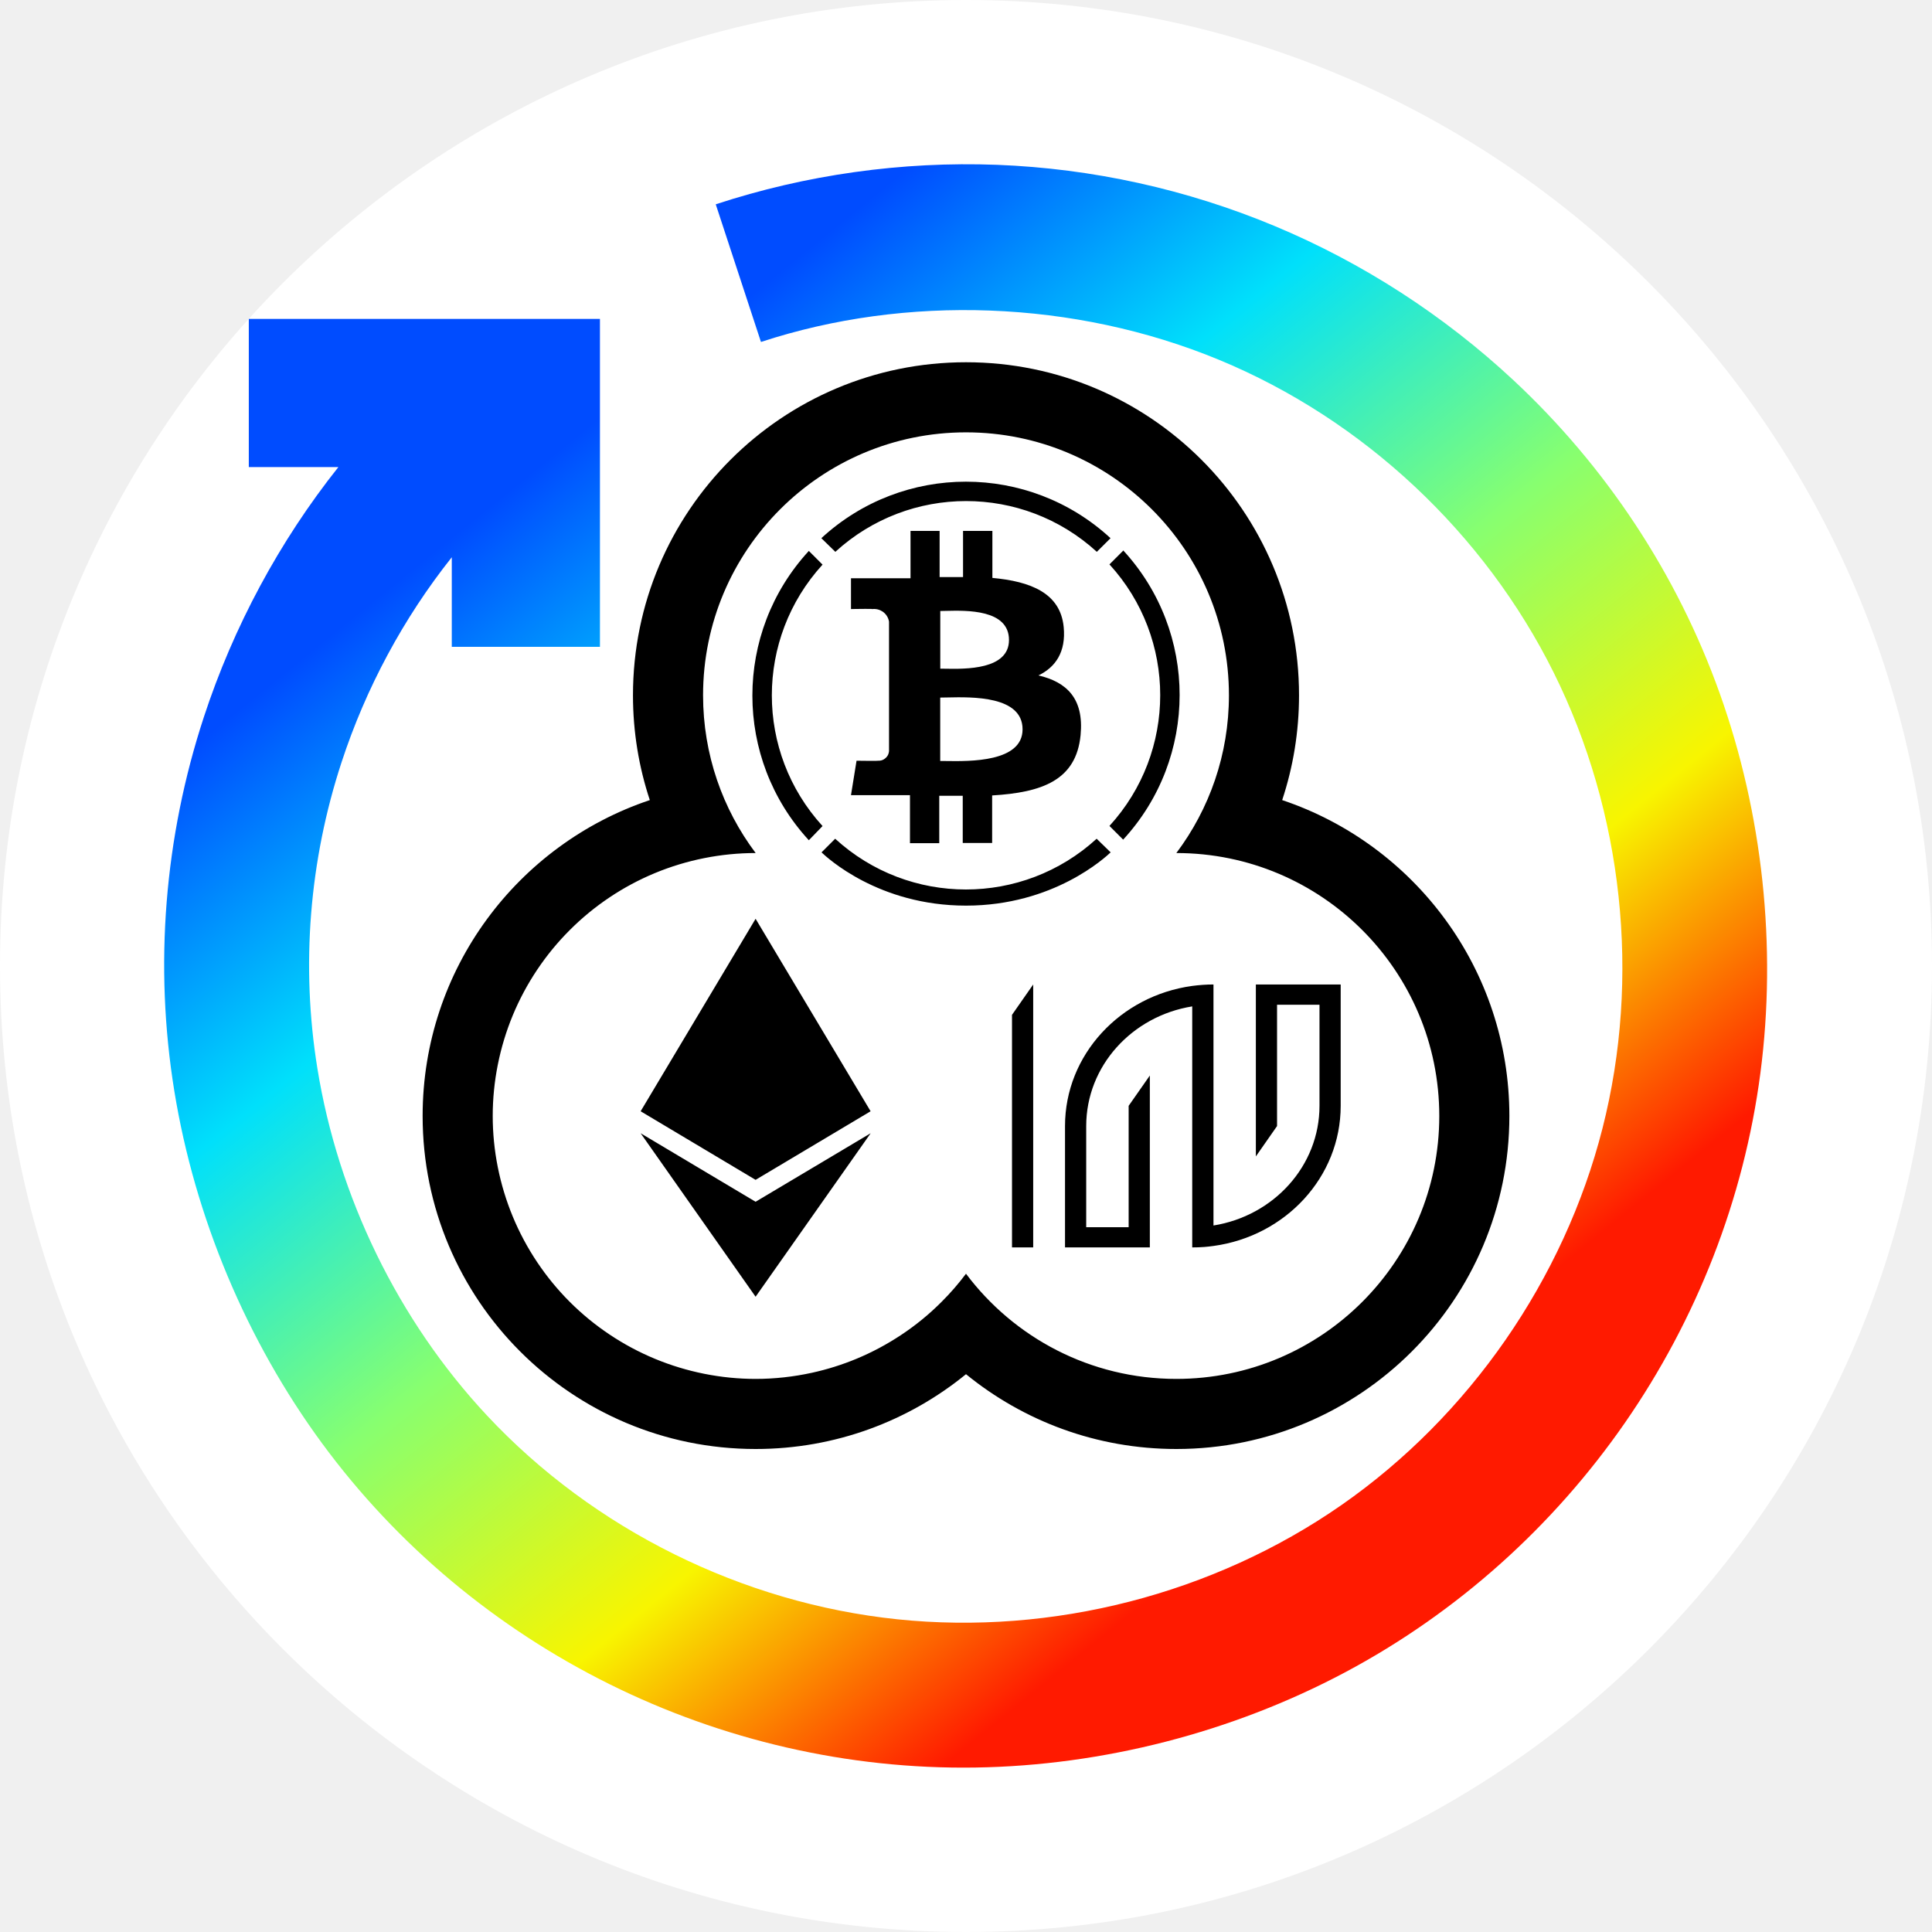
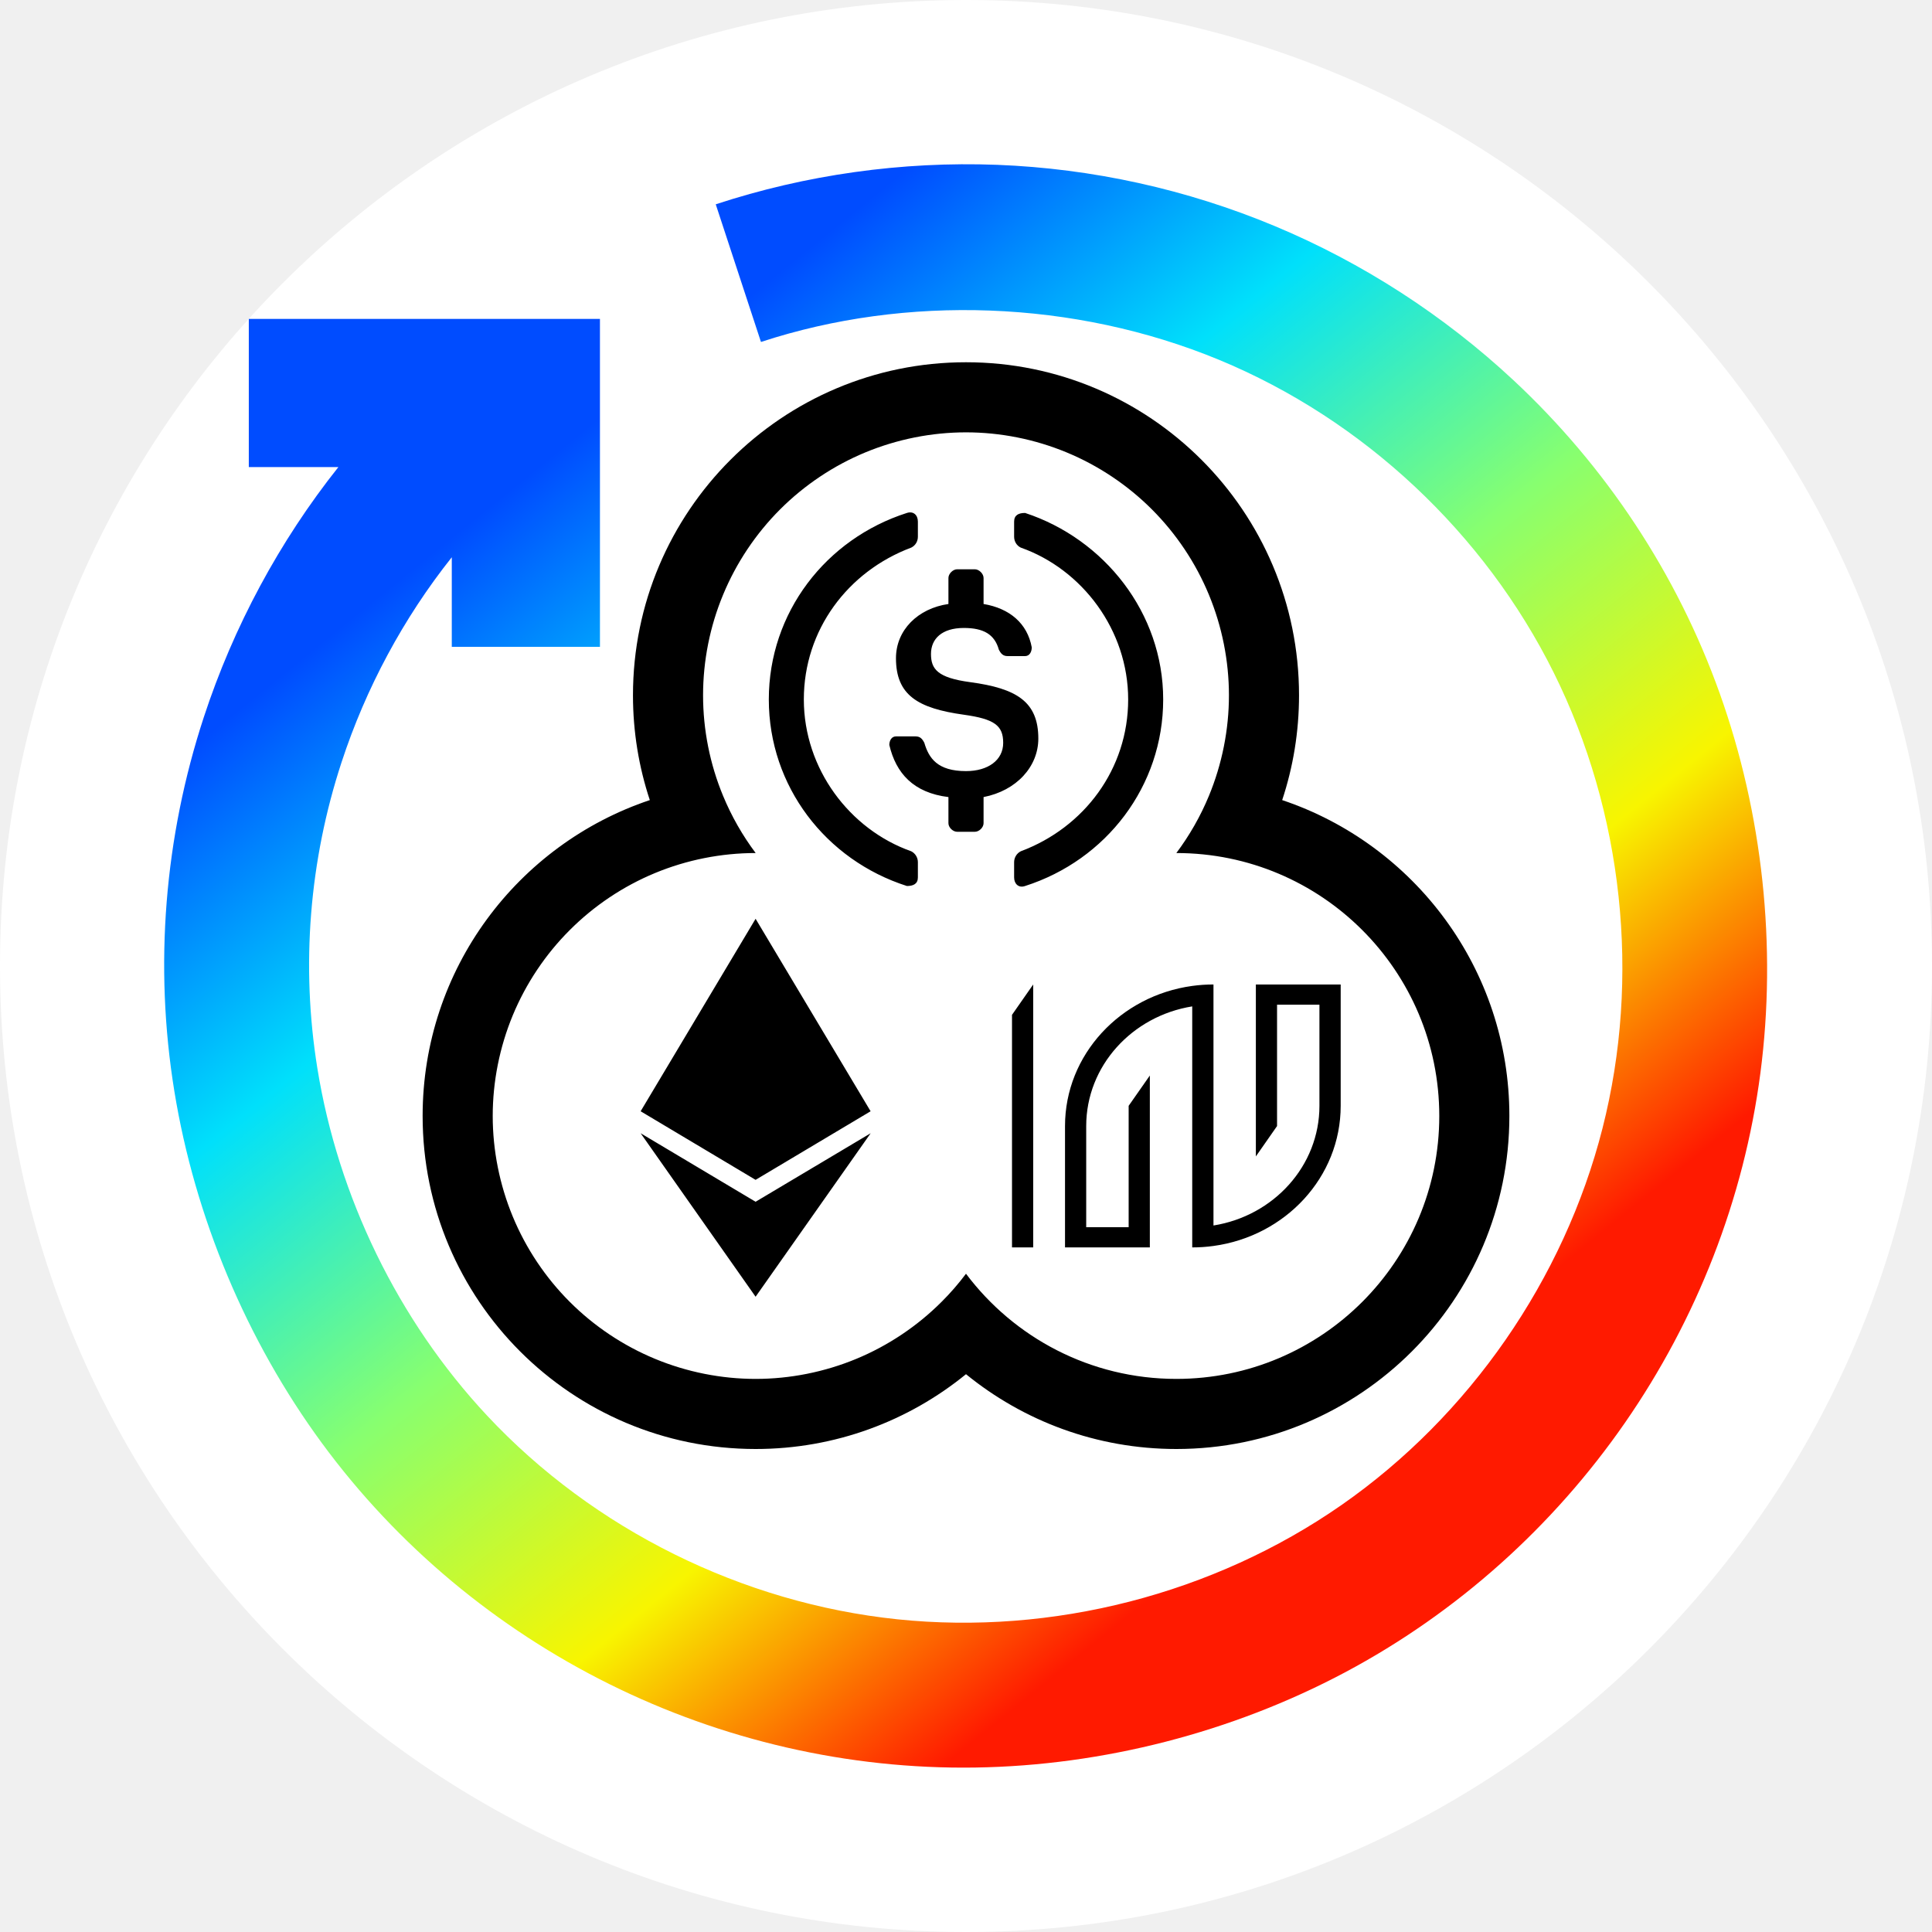
<svg xmlns="http://www.w3.org/2000/svg" width="32" height="32" viewBox="0 0 32 32" fill="none">
  <path d="M0 16C0 7.163 7.163 0 16 0C24.837 0 32 7.163 32 16C32 24.837 24.837 32 16 32C7.163 32 0 24.837 0 16Z" fill="white" />
  <path fill-rule="evenodd" clip-rule="evenodd" d="M11.855 3.384C13.345 2.894 14.938 2.67 16.516 2.73C18.095 2.791 19.658 3.136 21.113 3.744C22.569 4.352 23.915 5.223 25.068 6.298C26.592 7.719 27.775 9.498 28.485 11.487C29.195 13.476 29.432 15.677 29.158 17.771C28.884 19.866 28.1 21.855 26.914 23.566C25.728 25.277 24.14 26.709 22.275 27.701C20.41 28.692 18.267 29.244 16.154 29.276C14.042 29.308 11.96 28.821 10.095 27.895C8.231 26.97 6.584 25.607 5.333 23.904C4.082 22.201 3.227 20.159 2.888 18.075C2.549 15.991 2.725 13.865 3.375 11.881C3.866 10.382 4.628 8.964 5.605 7.736H4.121V5.282H9.937V10.714H7.483V9.23C6.683 10.236 6.059 11.397 5.657 12.626C5.124 14.251 4.981 15.995 5.257 17.697C5.599 19.814 6.589 21.865 8.067 23.446C9.834 25.336 12.3 26.554 14.866 26.821C17.432 27.087 20.099 26.403 22.218 24.929C24.336 23.454 25.905 21.191 26.542 18.69C27.179 16.19 26.884 13.453 25.735 11.142C24.587 8.832 22.584 6.949 20.189 5.959C17.795 4.969 15.008 4.874 12.604 5.664L11.855 3.384Z" fill="url(#paint0_linear_538_286962)" />
-   <path fill-rule="evenodd" clip-rule="evenodd" d="M21.516 11.516C21.516 12.123 21.418 12.706 21.237 13.252C23.424 13.985 25 16.05 25 18.484C25 21.531 22.531 24 19.484 24C18.163 24 16.95 23.536 16 22.761C15.05 23.536 13.837 24 12.516 24C9.469 24 7 21.531 7 18.484C7 16.05 8.576 13.985 10.763 13.252C10.582 12.706 10.484 12.123 10.484 11.516C10.484 8.469 12.953 6 16 6C19.047 6 21.516 8.469 21.516 11.516ZM20.355 11.516C20.355 12.496 20.031 13.401 19.484 14.129C21.889 14.129 23.839 16.079 23.839 18.484C23.839 20.889 21.889 22.839 19.484 22.839C18.059 22.839 16.794 22.155 16 21.097C15.876 21.262 15.741 21.418 15.595 21.563C15.392 21.767 15.167 21.951 14.927 22.11C14.692 22.266 14.443 22.399 14.183 22.507C13.946 22.605 13.7 22.682 13.45 22.737C13.144 22.804 12.83 22.839 12.516 22.839C11.946 22.839 11.376 22.725 10.85 22.507C10.323 22.289 9.84 21.966 9.437 21.563C9.034 21.16 8.711 20.677 8.493 20.15C8.275 19.624 8.161 19.054 8.161 18.484C8.161 17.914 8.275 17.344 8.493 16.817C8.711 16.291 9.034 15.807 9.437 15.405C9.84 15.001 10.323 14.678 10.85 14.46C11.376 14.242 11.946 14.129 12.516 14.129C11.969 13.401 11.645 12.496 11.645 11.516C11.645 9.111 13.595 7.161 16 7.161C18.405 7.161 20.355 9.111 20.355 11.516ZM18.396 14.118C18.308 14.199 17.452 15 16 15C14.548 15 13.696 14.201 13.607 14.118L13.833 13.892C15.059 15.013 16.938 15.013 18.164 13.892L18.396 14.118ZM18.167 9.14C16.941 8.019 15.062 8.019 13.836 9.14L13.604 8.914C14.957 7.666 17.041 7.666 18.394 8.914L18.167 9.14ZM18.376 9.348L18.603 9.121V9.115C19.85 10.469 19.85 12.553 18.603 13.907L18.376 13.68C19.497 12.454 19.497 10.574 18.376 9.348ZM13.624 13.682C12.504 12.456 12.504 10.578 13.624 9.352L13.397 9.125C12.15 10.479 12.15 12.563 13.397 13.917L13.624 13.682ZM17.618 10.385C17.563 9.82 17.066 9.63 16.437 9.572V8.794H15.951V9.558H15.563V8.794H15.081V9.578H14.095V10.088C14.095 10.088 14.222 10.085 14.323 10.085C14.393 10.085 14.451 10.085 14.448 10.088C14.51 10.081 14.57 10.097 14.618 10.129C14.674 10.167 14.714 10.227 14.725 10.297V12.442C14.723 12.462 14.718 12.482 14.71 12.5C14.7 12.522 14.684 12.542 14.665 12.558C14.646 12.575 14.624 12.587 14.6 12.594C14.581 12.6 14.561 12.601 14.54 12.6C14.547 12.605 14.187 12.6 14.187 12.6L14.095 13.17H15.072V13.966H15.557V13.181H15.946V13.962H16.433V13.175C17.254 13.126 17.826 12.928 17.898 12.174C17.956 11.567 17.665 11.296 17.2 11.187C17.483 11.051 17.658 10.798 17.618 10.385ZM16.937 12.08C16.937 12.624 16.065 12.611 15.667 12.605L15.573 12.605V11.554C15.607 11.554 15.648 11.553 15.695 11.552C16.104 11.543 16.937 11.525 16.937 12.08ZM15.657 11.076C15.99 11.082 16.712 11.095 16.712 10.6C16.712 10.092 16.012 10.11 15.672 10.118C15.634 10.12 15.601 10.12 15.574 10.12V11.075L15.657 11.076ZM12.515 15.218L10.611 18.406L12.515 19.542L14.42 18.406L12.515 15.218ZM10.611 18.77L12.515 21.478L14.421 18.77L12.515 19.905L10.611 18.77ZM16.762 16.809L17.113 16.306V20.661H16.762V16.809ZM19.747 16.33C18.556 16.493 17.64 17.47 17.64 18.651V20.326V20.661H17.991H19.045V20.326V17.814L18.694 18.316V20.326H17.991V18.651C17.991 17.655 18.751 16.829 19.747 16.669V20.326V20.661C19.814 20.661 19.88 20.659 19.945 20.654C19.997 20.65 20.048 20.644 20.099 20.637C21.29 20.475 22.206 19.498 22.206 18.316V16.642V16.306H21.855H20.801V16.642V19.154L21.152 18.651V16.642H21.855V18.316C21.855 19.312 21.095 20.139 20.099 20.298V16.642V16.306C19.979 16.306 19.862 16.315 19.747 16.33Z" fill="black" />
+   <path fill-rule="evenodd" clip-rule="evenodd" d="M21.237 13.252C21.418 12.706 21.516 12.123 21.516 11.516C21.516 8.47 19.047 6 16 6C12.953 6 10.484 8.47 10.484 11.516C10.484 12.123 10.582 12.706 10.763 13.252C8.576 13.985 7 16.05 7 18.484C7 21.53 9.469 24 12.516 24C13.837 24 15.05 23.535 16 22.761C16.95 23.535 18.163 24 19.484 24C22.531 24 25 21.53 25 18.484C25 16.05 23.424 13.985 21.237 13.252ZM20.023 9.85C20.241 10.376 20.355 10.946 20.355 11.516C20.355 12.086 20.241 12.656 20.023 13.183C19.884 13.519 19.702 13.838 19.484 14.129H19.484C21.889 14.129 23.839 16.079 23.839 18.484C23.839 20.889 21.889 22.839 19.484 22.839C18.059 22.839 16.794 22.154 16 21.097C15.876 21.262 15.741 21.418 15.595 21.563C15.192 21.966 14.709 22.289 14.183 22.507C13.656 22.725 13.086 22.839 12.516 22.839C11.946 22.839 11.376 22.725 10.85 22.507C10.323 22.289 9.84 21.966 9.437 21.563C9.034 21.16 8.711 20.677 8.493 20.15C8.275 19.624 8.161 19.054 8.161 18.484C8.161 17.914 8.275 17.344 8.493 16.817C8.711 16.291 9.034 15.807 9.437 15.405C9.84 15.001 10.323 14.678 10.85 14.46C11.376 14.242 11.946 14.129 12.516 14.129H12.516C12.298 13.838 12.116 13.519 11.977 13.183C11.758 12.656 11.645 12.086 11.645 11.516C11.645 10.946 11.758 10.376 11.977 9.85C12.195 9.323 12.518 8.84 12.921 8.437C13.324 8.034 13.807 7.711 14.333 7.493C14.86 7.275 15.43 7.161 16 7.161C16.57 7.161 17.14 7.275 17.666 7.493C18.193 7.711 18.676 8.034 19.079 8.437C19.482 8.84 19.805 9.323 20.023 9.85ZM15.203 14.533C15.203 14.639 15.129 14.675 15.021 14.675C13.677 14.245 12.734 13.023 12.734 11.585C12.734 10.148 13.677 8.926 15.021 8.496C15.129 8.461 15.203 8.531 15.203 8.64V8.89C15.203 8.964 15.164 9.035 15.093 9.07C14.04 9.465 13.314 10.436 13.314 11.585C13.314 12.736 14.076 13.741 15.093 14.1C15.164 14.136 15.203 14.209 15.203 14.28V14.533ZM16.291 13.635C16.291 13.706 16.217 13.777 16.146 13.777H15.854C15.783 13.777 15.709 13.706 15.709 13.635V13.202C15.129 13.131 14.84 12.807 14.73 12.339C14.73 12.268 14.766 12.197 14.84 12.197H15.164C15.238 12.197 15.274 12.233 15.31 12.304C15.384 12.557 15.527 12.772 16 12.772C16.363 12.772 16.616 12.592 16.616 12.304C16.616 12.018 16.473 11.909 15.964 11.838C15.202 11.732 14.84 11.514 14.84 10.902C14.84 10.436 15.203 10.077 15.709 10.004V9.573C15.709 9.503 15.783 9.429 15.854 9.429H16.146C16.217 9.429 16.291 9.503 16.291 9.573V10.004C16.726 10.077 17.017 10.328 17.089 10.722C17.089 10.796 17.053 10.867 16.979 10.867H16.69C16.616 10.867 16.58 10.831 16.544 10.76C16.473 10.507 16.291 10.401 15.964 10.401C15.601 10.401 15.42 10.581 15.42 10.831C15.42 11.082 15.527 11.226 16.072 11.299C16.836 11.402 17.198 11.621 17.198 12.233C17.198 12.698 16.836 13.096 16.291 13.202V13.635ZM16.797 14.533C16.797 14.639 16.872 14.713 16.979 14.675C18.323 14.245 19.266 13.022 19.266 11.585C19.266 10.148 18.287 8.926 16.979 8.496C16.872 8.496 16.797 8.531 16.797 8.64V8.89C16.797 8.964 16.836 9.035 16.907 9.07C17.924 9.429 18.686 10.436 18.686 11.585C18.686 12.736 17.96 13.706 16.907 14.1C16.836 14.136 16.797 14.209 16.797 14.28V14.533ZM12.515 15.218L10.611 18.406L12.515 19.542L14.42 18.406L12.515 15.218ZM10.611 18.77L12.515 21.478L14.421 18.77L12.515 19.905L10.611 18.77ZM16.762 16.809L17.113 16.306V20.661H16.762V16.809ZM17.64 18.651C17.64 17.47 18.556 16.493 19.747 16.33C19.862 16.314 19.979 16.306 20.099 16.306V16.641V20.298C21.095 20.139 21.854 19.312 21.854 18.316V16.641H21.152V18.651L20.801 19.154V16.641V16.306H21.854H22.206V16.641V18.316C22.206 19.498 21.29 20.475 20.099 20.637C19.984 20.653 19.866 20.661 19.747 20.661V20.326V16.669C18.751 16.829 17.991 17.655 17.991 18.651V20.326H18.694V18.316L19.045 17.814V20.326V20.661H17.991H17.64V20.326V18.651Z" fill="black" />
  <defs>
    <linearGradient id="paint0_linear_538_286962" x1="2.044" y1="13.297" x2="15.222" y2="29.577" gradientUnits="userSpaceOnUse">
      <stop stop-color="#004CFF" />
      <stop offset="0.252" stop-color="#00E0FB" />
      <stop offset="0.506" stop-color="#87FF70" />
      <stop offset="0.755" stop-color="#F8F500" />
      <stop offset="1" stop-color="#FF1A00" />
    </linearGradient>
  </defs>
</svg>
